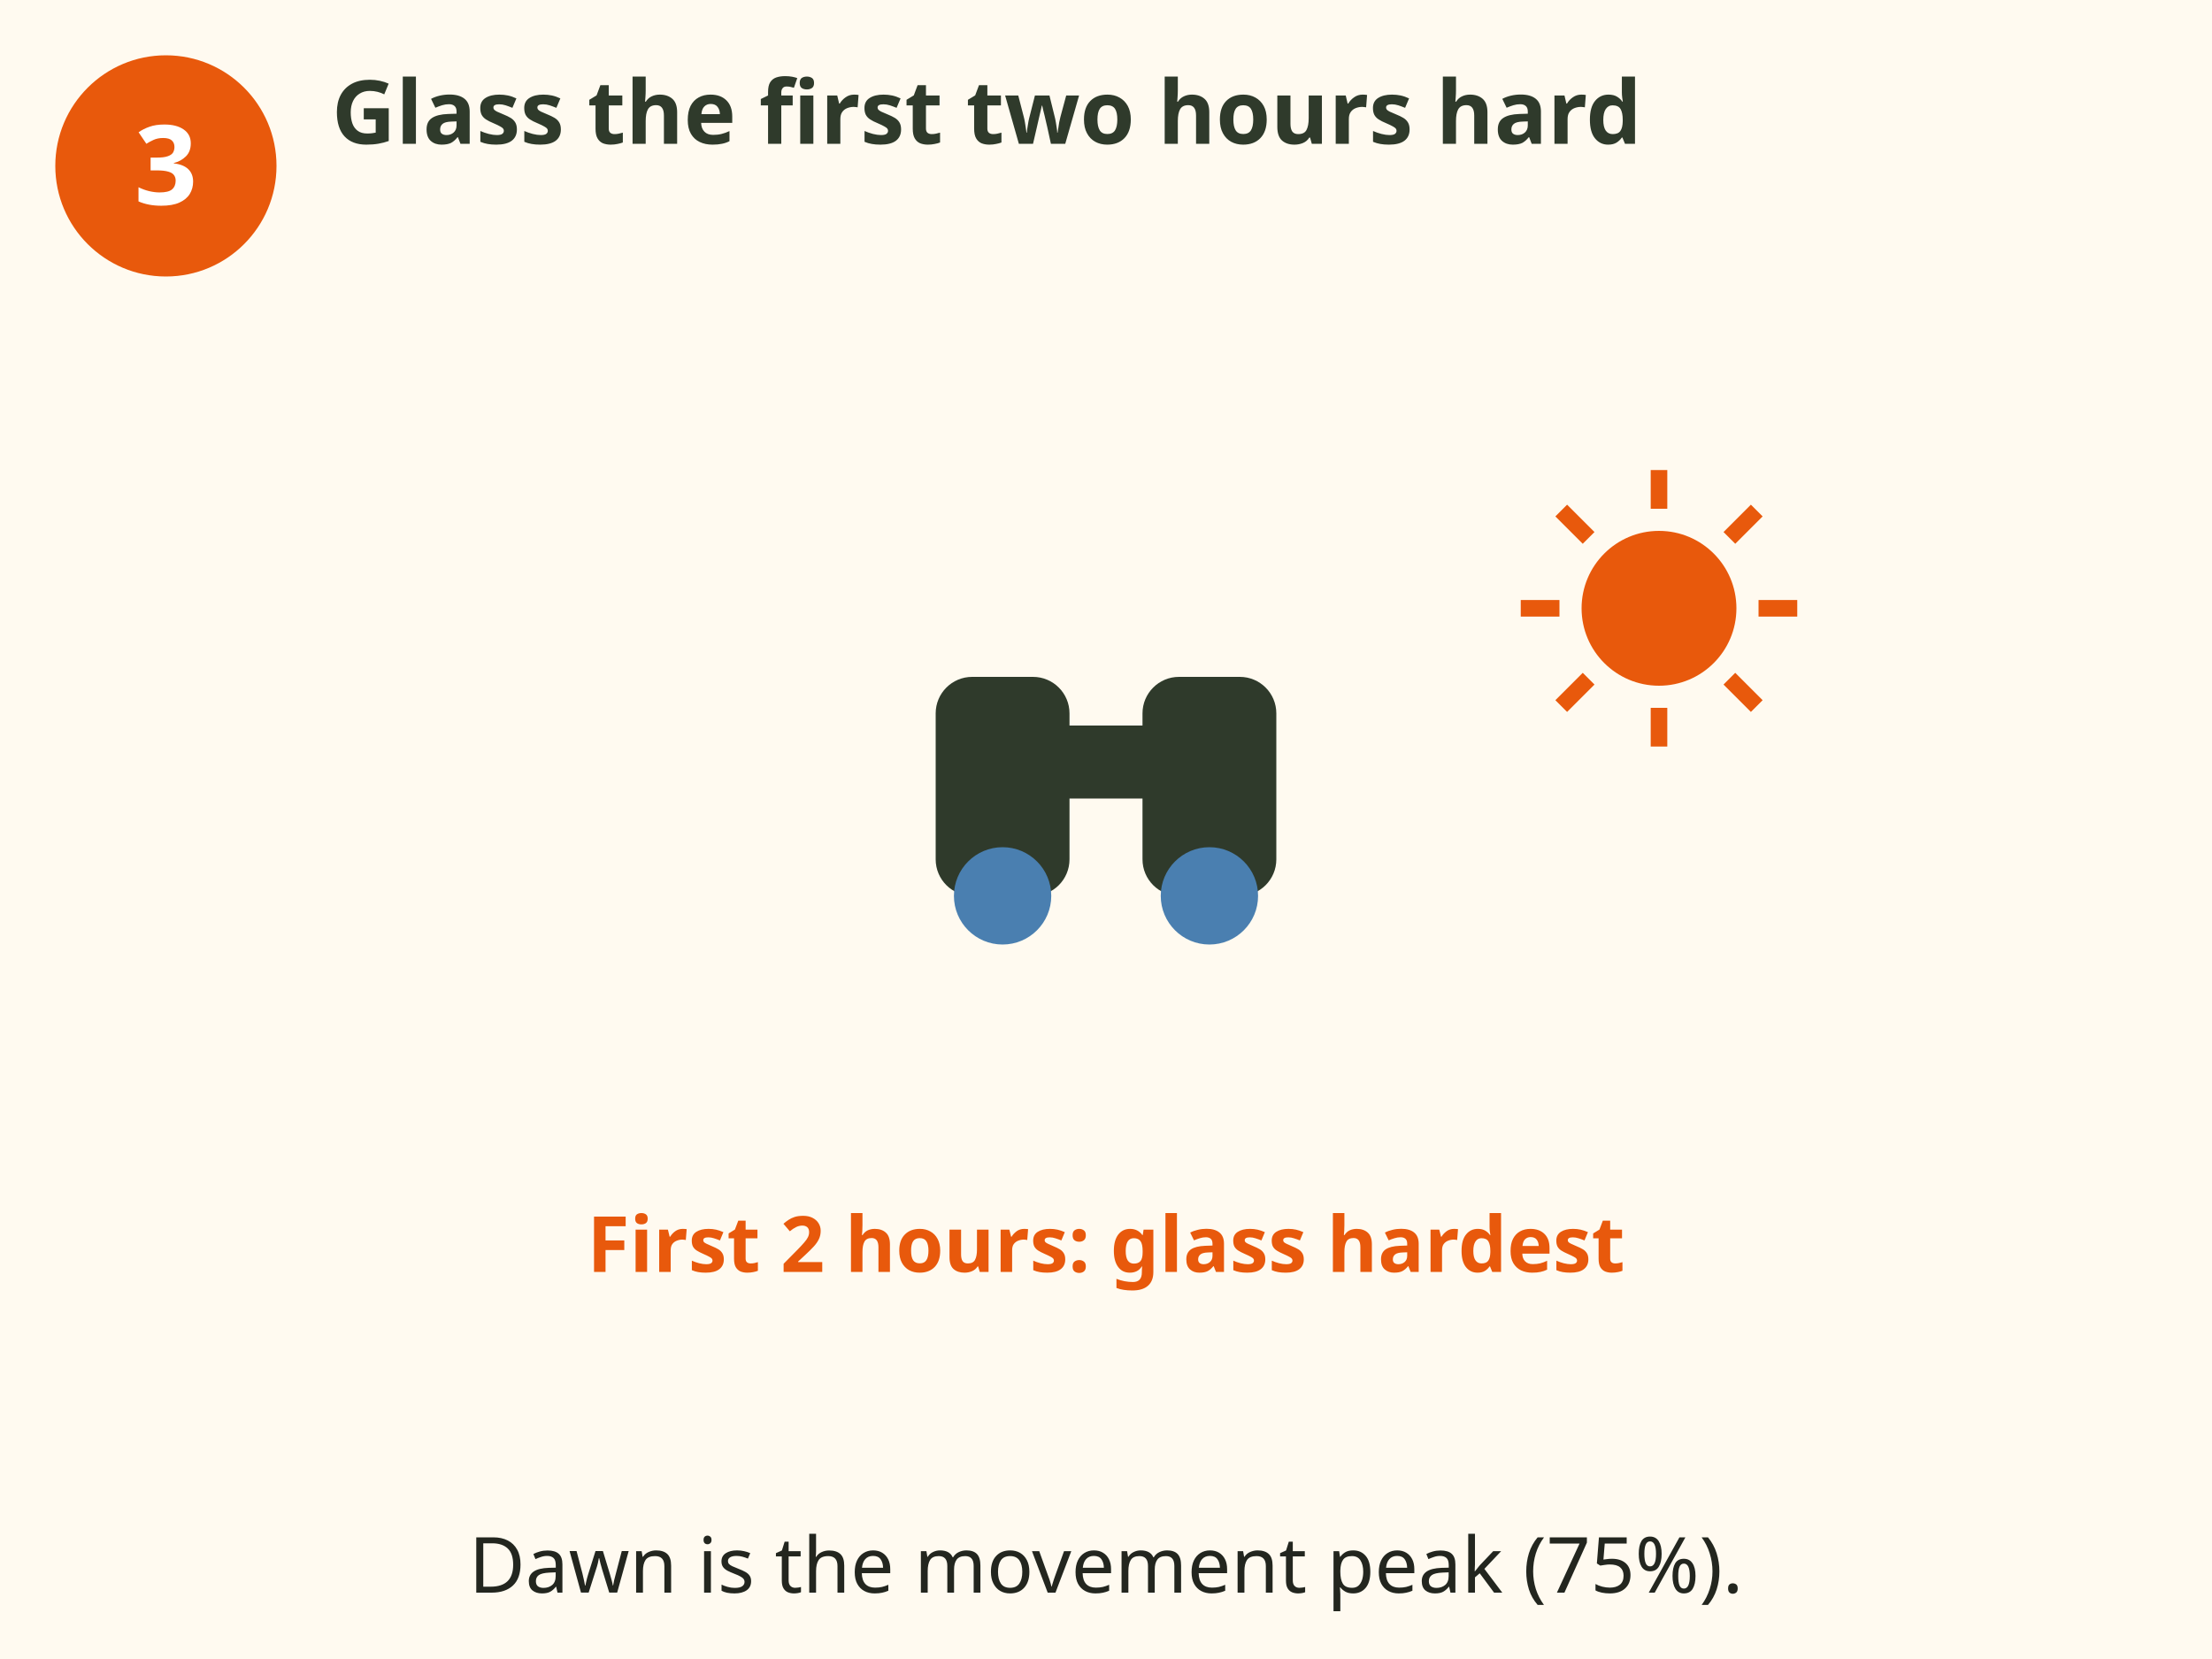
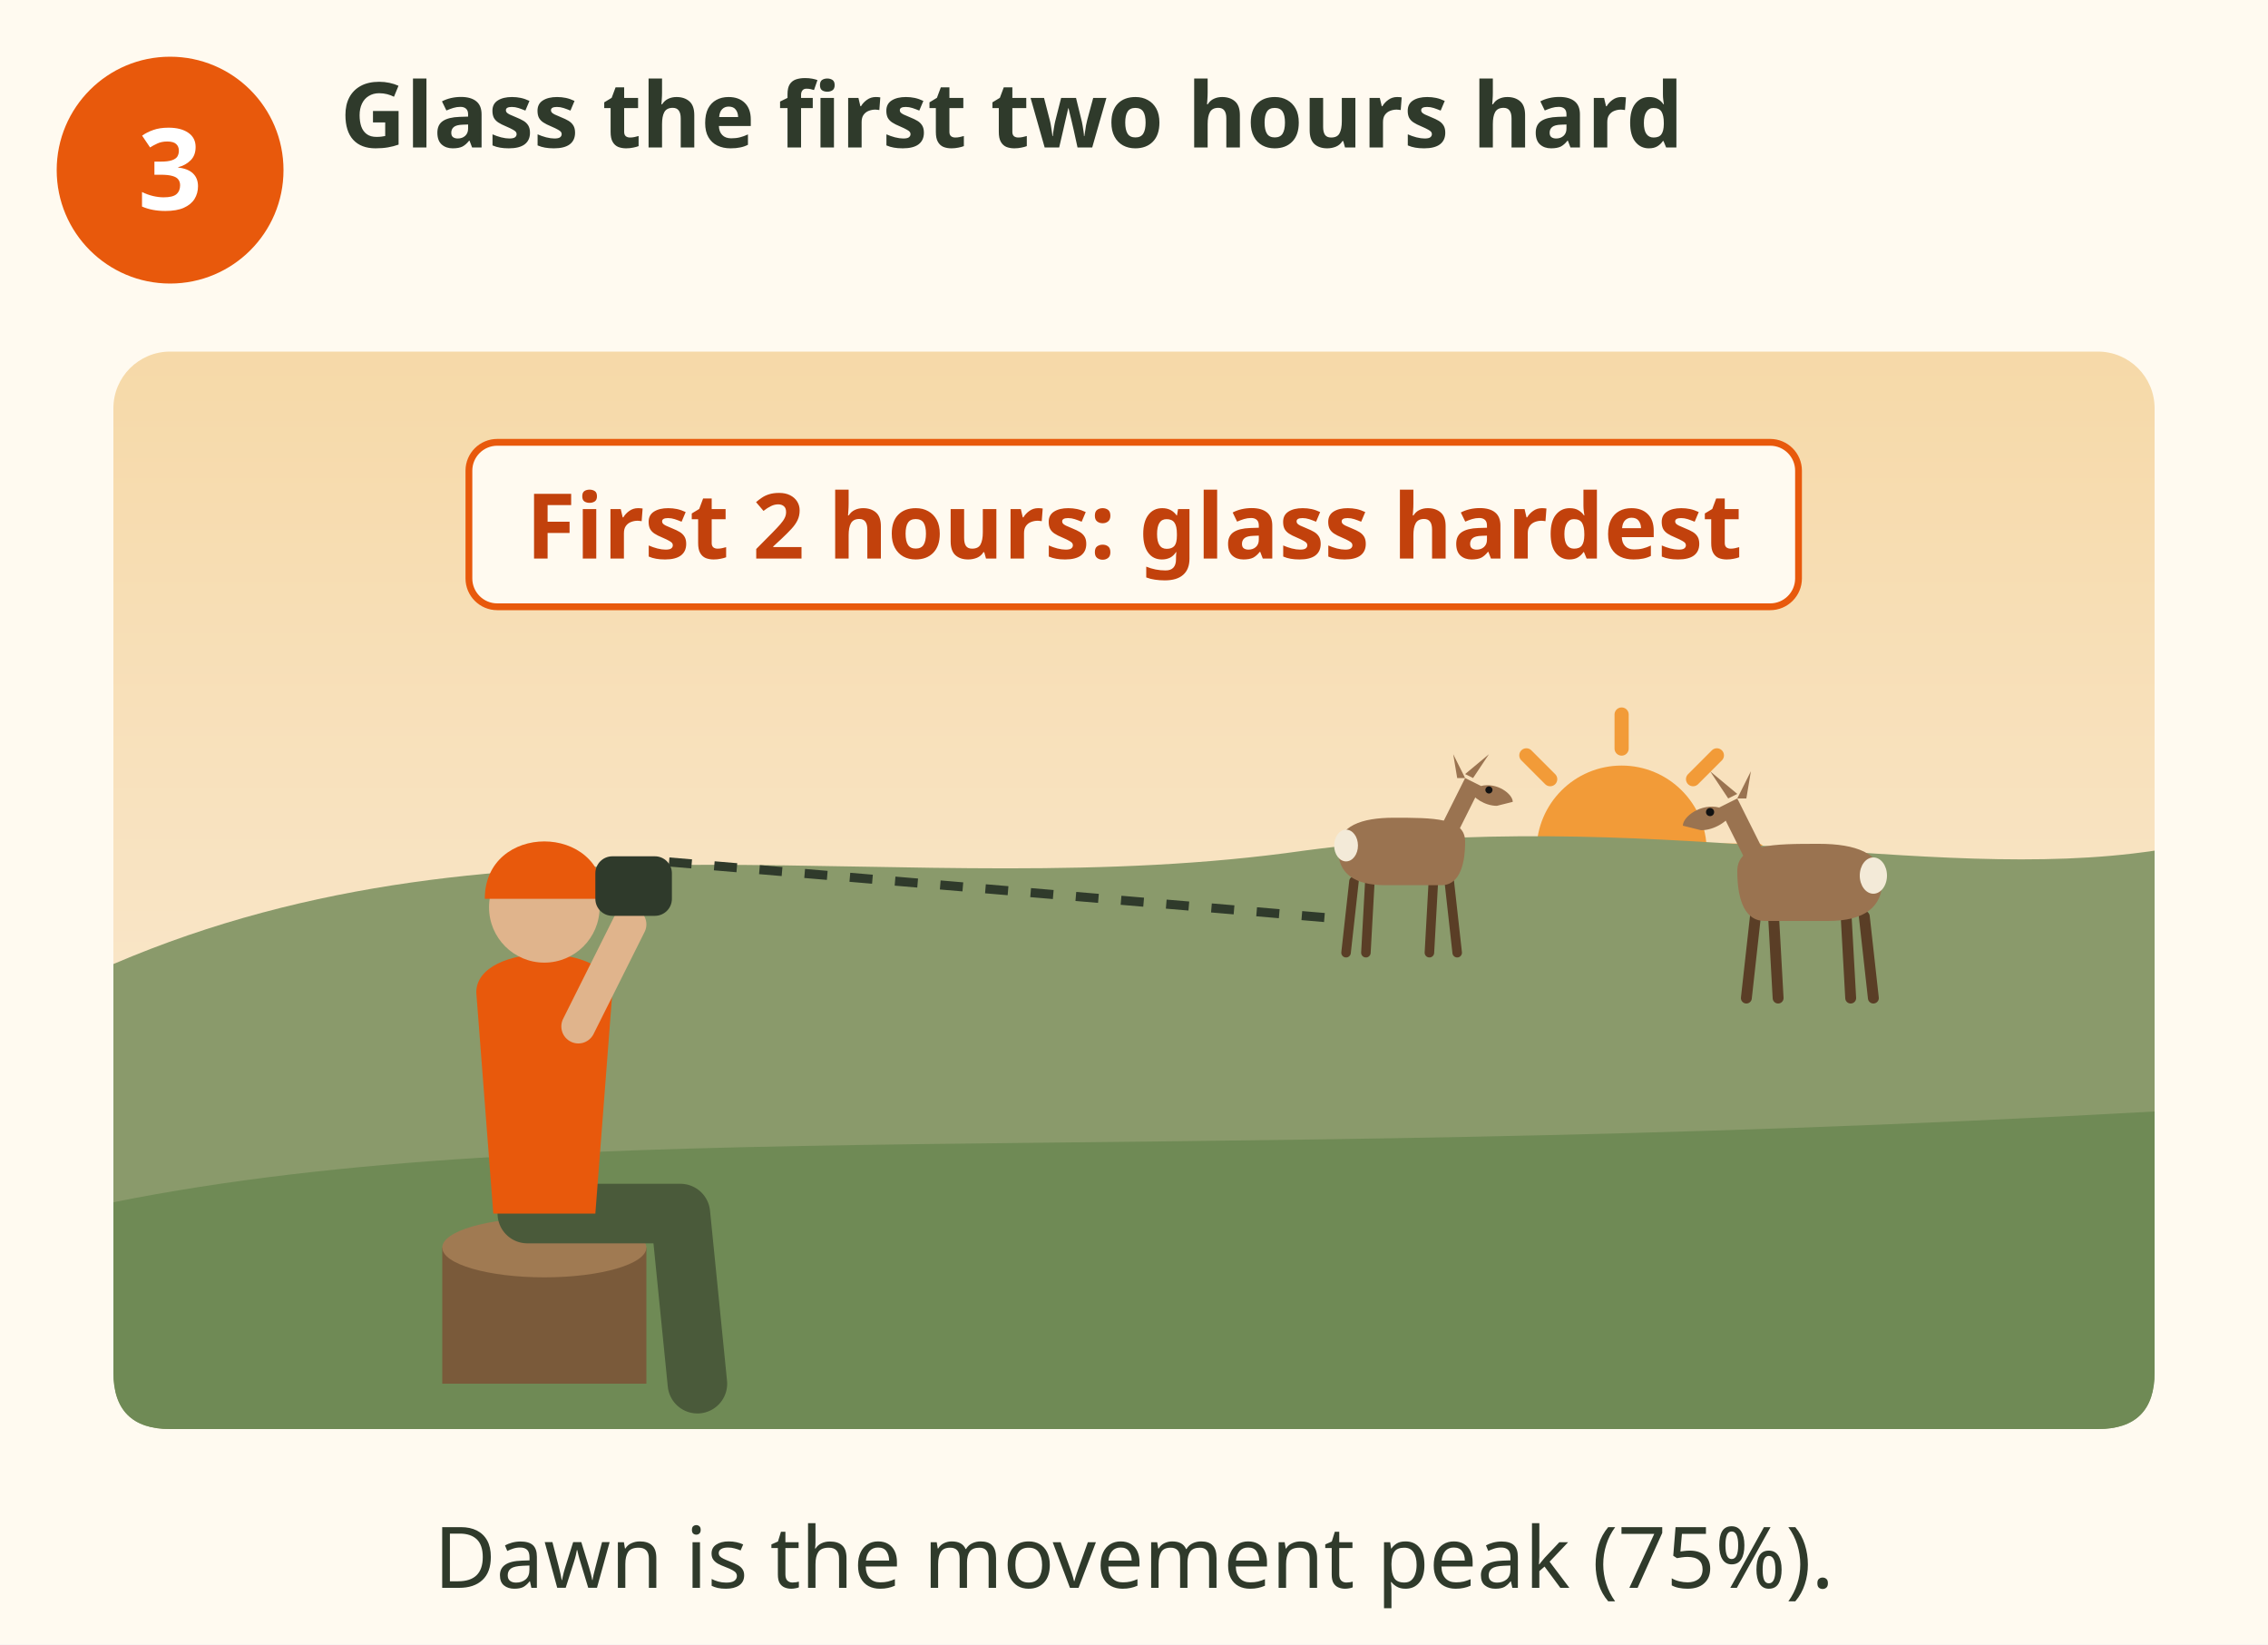
- <svg xmlns="http://www.w3.org/2000/svg" viewBox="0 0 400 300" role="img" aria-label="Step 3: Glass the first two hours hard. Dawn is the movement peak (75%).">
-   <rect x="0" y="0" width="400" height="300" fill="#fffaf0" />
+ <svg xmlns="http://www.w3.org/2000/svg" viewBox="0 0 400 290" font-family="sans-serif" role="img" aria-label="Step 3: Glass the first two hours hard. At sunrise a seated hunter glasses the slopes where deer are moving. First 2 hours: glass hardest. Dawn is the movement peak (75%).">
+   <rect width="400" height="290" fill="#fffaf0" />
  <circle cx="30" cy="30" r="20" fill="#e8590c" />
-   <text x="30" y="37" font-family="sans-serif" font-size="20" font-weight="bold" fill="#fff" text-anchor="middle">3</text>
-   <text x="60" y="26" font-family="sans-serif" font-size="16" font-weight="bold" fill="#2f3a2b" text-anchor="start">Glass the first two hours hard</text>
-   <g transform="translate(200 140) scale(2.2)">
-     <rect x="-14" y="-8" width="11" height="18" rx="3" fill="#2f3a2b" />
-     <rect x="3" y="-8" width="11" height="18" rx="3" fill="#2f3a2b" />
-     <rect x="-4" y="-4" width="8" height="6" fill="#2f3a2b" />
-     <circle cx="-8.5" cy="10" r="4" fill="#4a7fb0" />
-     <circle cx="8.5" cy="10" r="4" fill="#4a7fb0" />
+   <text x="30" y="37" font-size="20" font-weight="bold" fill="#fff" text-anchor="middle">3</text>
+   <text x="60" y="26" font-size="16" font-weight="bold" fill="#2f3a2b">Glass the first two hours hard</text>
+   <defs>
+     <linearGradient id="rq-mn-step-3-sky" x1="0" y1="0" x2="0" y2="1">
+       <stop offset="0" stop-color="#f6d9a8" />
+       <stop offset="1" stop-color="#fbeedd" />
+     </linearGradient>
+   </defs>
+   <rect x="20" y="62" width="360" height="190" rx="10" fill="url(#rq-mn-step-3-sky)" />
+   <circle cx="286" cy="150" r="15" fill="#f29b38" />
+   <path d="M286 150 m18.0 0.0 l6.0 0.0" stroke="#f29b38" stroke-width="2.5" stroke-linecap="round" />
+   <path d="M286 150 m-18.0 0.0 l-6.0 0.0" stroke="#f29b38" stroke-width="2.5" stroke-linecap="round" />
+   <path d="M286 150 m0.0 18.0 l0.0 6.0" stroke="#f29b38" stroke-width="2.5" stroke-linecap="round" />
+   <path d="M286 150 m0.0 -18.0 l0.0 -6.0" stroke="#f29b38" stroke-width="2.5" stroke-linecap="round" />
+   <path d="M286 150 m12.6 12.6 l4.2 4.2" stroke="#f29b38" stroke-width="2.5" stroke-linecap="round" />
+   <path d="M286 150 m-12.6 12.6 l-4.2 4.2" stroke="#f29b38" stroke-width="2.5" stroke-linecap="round" />
+   <path d="M286 150 m12.6 -12.6 l4.2 -4.2" stroke="#f29b38" stroke-width="2.5" stroke-linecap="round" />
+   <path d="M286 150 m-12.6 -12.6 l-4.2 -4.2" stroke="#f29b38" stroke-width="2.5" stroke-linecap="round" />
+   <path d="M20 170 C90 140 160 160 230 150 C290 142 340 156 380 150 V242 Q380 252 370 252 H30 Q20 252 20 242z" fill="#8a9a6b" />
+   <path d="M20 212 C100 196 200 206 380 196 V242 Q380 252 370 252 H30 Q20 252 20 242z" fill="#6f8a55" />
+   <g transform="translate(316 176) scale(0.8 0.8)">
+     <path d="M-8 -18 L-10 0 M-4 -18 L-3 0 M12 -18 L13 0 M16 -18 L18 0" stroke="#5a3e26" stroke-width="2.4" stroke-linecap="round" />
+     <path d="M-12 -28 C-12 -34 -4 -34 6 -34 C14 -34 20 -32 20 -26 C20 -20 16 -17 8 -17 L-6 -17 C-10 -17 -12 -21 -12 -28z" fill="#9a7350" />
+     <path d="M-10 -30 L-16 -42 L-12 -44 L-6 -32z" fill="#9a7350" />
+     <path d="M-16 -42 C-20 -43 -24 -40 -24 -38 L-20 -37 C-17 -37 -14 -39 -13 -41z" fill="#9a7350" />
+     <path d="M-14 -44 L-18 -50 L-12 -45z M-12 -44 L-9 -50 L-10 -44z" fill="#9a7350" />
+     <ellipse cx="18" cy="-27" rx="3" ry="4" fill="#f3ead8" />
+     <circle cx="-18" cy="-41" r=".9" fill="#111" />
  </g>
-   <g>
-     <circle cx="300" cy="110" r="14" fill="#e8590c" />
-     <line x1="300" y1="92" x2="300" y2="85" stroke="#e8590c" stroke-width="3" transform="rotate(0 300 110)" />
-     <line x1="300" y1="92" x2="300" y2="85" stroke="#e8590c" stroke-width="3" transform="rotate(45 300 110)" />
-     <line x1="300" y1="92" x2="300" y2="85" stroke="#e8590c" stroke-width="3" transform="rotate(90 300 110)" />
-     <line x1="300" y1="92" x2="300" y2="85" stroke="#e8590c" stroke-width="3" transform="rotate(135 300 110)" />
-     <line x1="300" y1="92" x2="300" y2="85" stroke="#e8590c" stroke-width="3" transform="rotate(180 300 110)" />
-     <line x1="300" y1="92" x2="300" y2="85" stroke="#e8590c" stroke-width="3" transform="rotate(225 300 110)" />
-     <line x1="300" y1="92" x2="300" y2="85" stroke="#e8590c" stroke-width="3" transform="rotate(270 300 110)" />
-     <line x1="300" y1="92" x2="300" y2="85" stroke="#e8590c" stroke-width="3" transform="rotate(315 300 110)" />
+   <g transform="translate(250 168) scale(-0.7 0.7)">
+     <path d="M-8 -18 L-10 0 M-4 -18 L-3 0 M12 -18 L13 0 M16 -18 L18 0" stroke="#5a3e26" stroke-width="2.4" stroke-linecap="round" />
+     <path d="M-12 -28 C-12 -34 -4 -34 6 -34 C14 -34 20 -32 20 -26 C20 -20 16 -17 8 -17 L-6 -17 C-10 -17 -12 -21 -12 -28z" fill="#9a7350" />
+     <path d="M-10 -30 L-16 -42 L-12 -44 L-6 -32z" fill="#9a7350" />
+     <path d="M-16 -42 C-20 -43 -24 -40 -24 -38 L-20 -37 C-17 -37 -14 -39 -13 -41z" fill="#9a7350" />
+     <path d="M-14 -44 L-18 -50 L-12 -45z M-12 -44 L-9 -50 L-10 -44z" fill="#9a7350" />
+     <ellipse cx="18" cy="-27" rx="3" ry="4" fill="#f3ead8" />
+     <circle cx="-18" cy="-41" r=".9" fill="#111" />
  </g>
-   <text x="200" y="230" font-family="sans-serif" font-size="14" font-weight="bold" fill="#e8590c" text-anchor="middle">First 2 hours: glass hardest</text>
-   <text x="200" y="288" font-family="sans-serif" font-size="14" fill="#23261f" text-anchor="middle">Dawn is the movement peak (75%).</text>
+   <g transform="translate(96 244) scale(1.5 1.5)">
+     <path d="M-12 0 V-16 H12 V0z" fill="#7a5a3a" />
+     <ellipse cx="0" cy="-16" rx="12" ry="3.5" fill="#a07a52" />
+     <path d="M-2 -20 L16 -20 L18 0" stroke="#4a5a3a" stroke-width="7" fill="none" stroke-linecap="round" stroke-linejoin="round" />
+     <path d="M-8 -46 C-8 -52 8 -52 8 -46 L6 -20 H-6z" fill="#e8590c" />
+     <circle cx="0" cy="-56" r="6.5" fill="#e0b48c" />
+     <path d="M-7 -57 C-7 -66 7 -66 7 -57z" fill="#e8590c" />
+     <path d="M4 -42 L10 -54" stroke="#e0b48c" stroke-width="4" stroke-linecap="round" />
+     <rect x="6" y="-62" width="9" height="7" rx="2" fill="#2f3a2b" />
+   </g>
+   <path d="M118 152 L236 162" stroke="#2f3a2b" stroke-width="1.6" stroke-dasharray="4 4" />
+   <rect x="82.7" y="78.0" width="234.5" height="29.0" rx="5" fill="#fffaf0" stroke="#e8590c" stroke-width="1.2" />
+   <text x="200" y="98.5" font-size="16" font-weight="bold" fill="#c2410c" text-anchor="middle">First 2 hours: glass hardest</text>
+   <text x="200" y="280" font-size="15" fill="#2f3a2b" text-anchor="middle">Dawn is the movement peak (75%).</text>
</svg>
